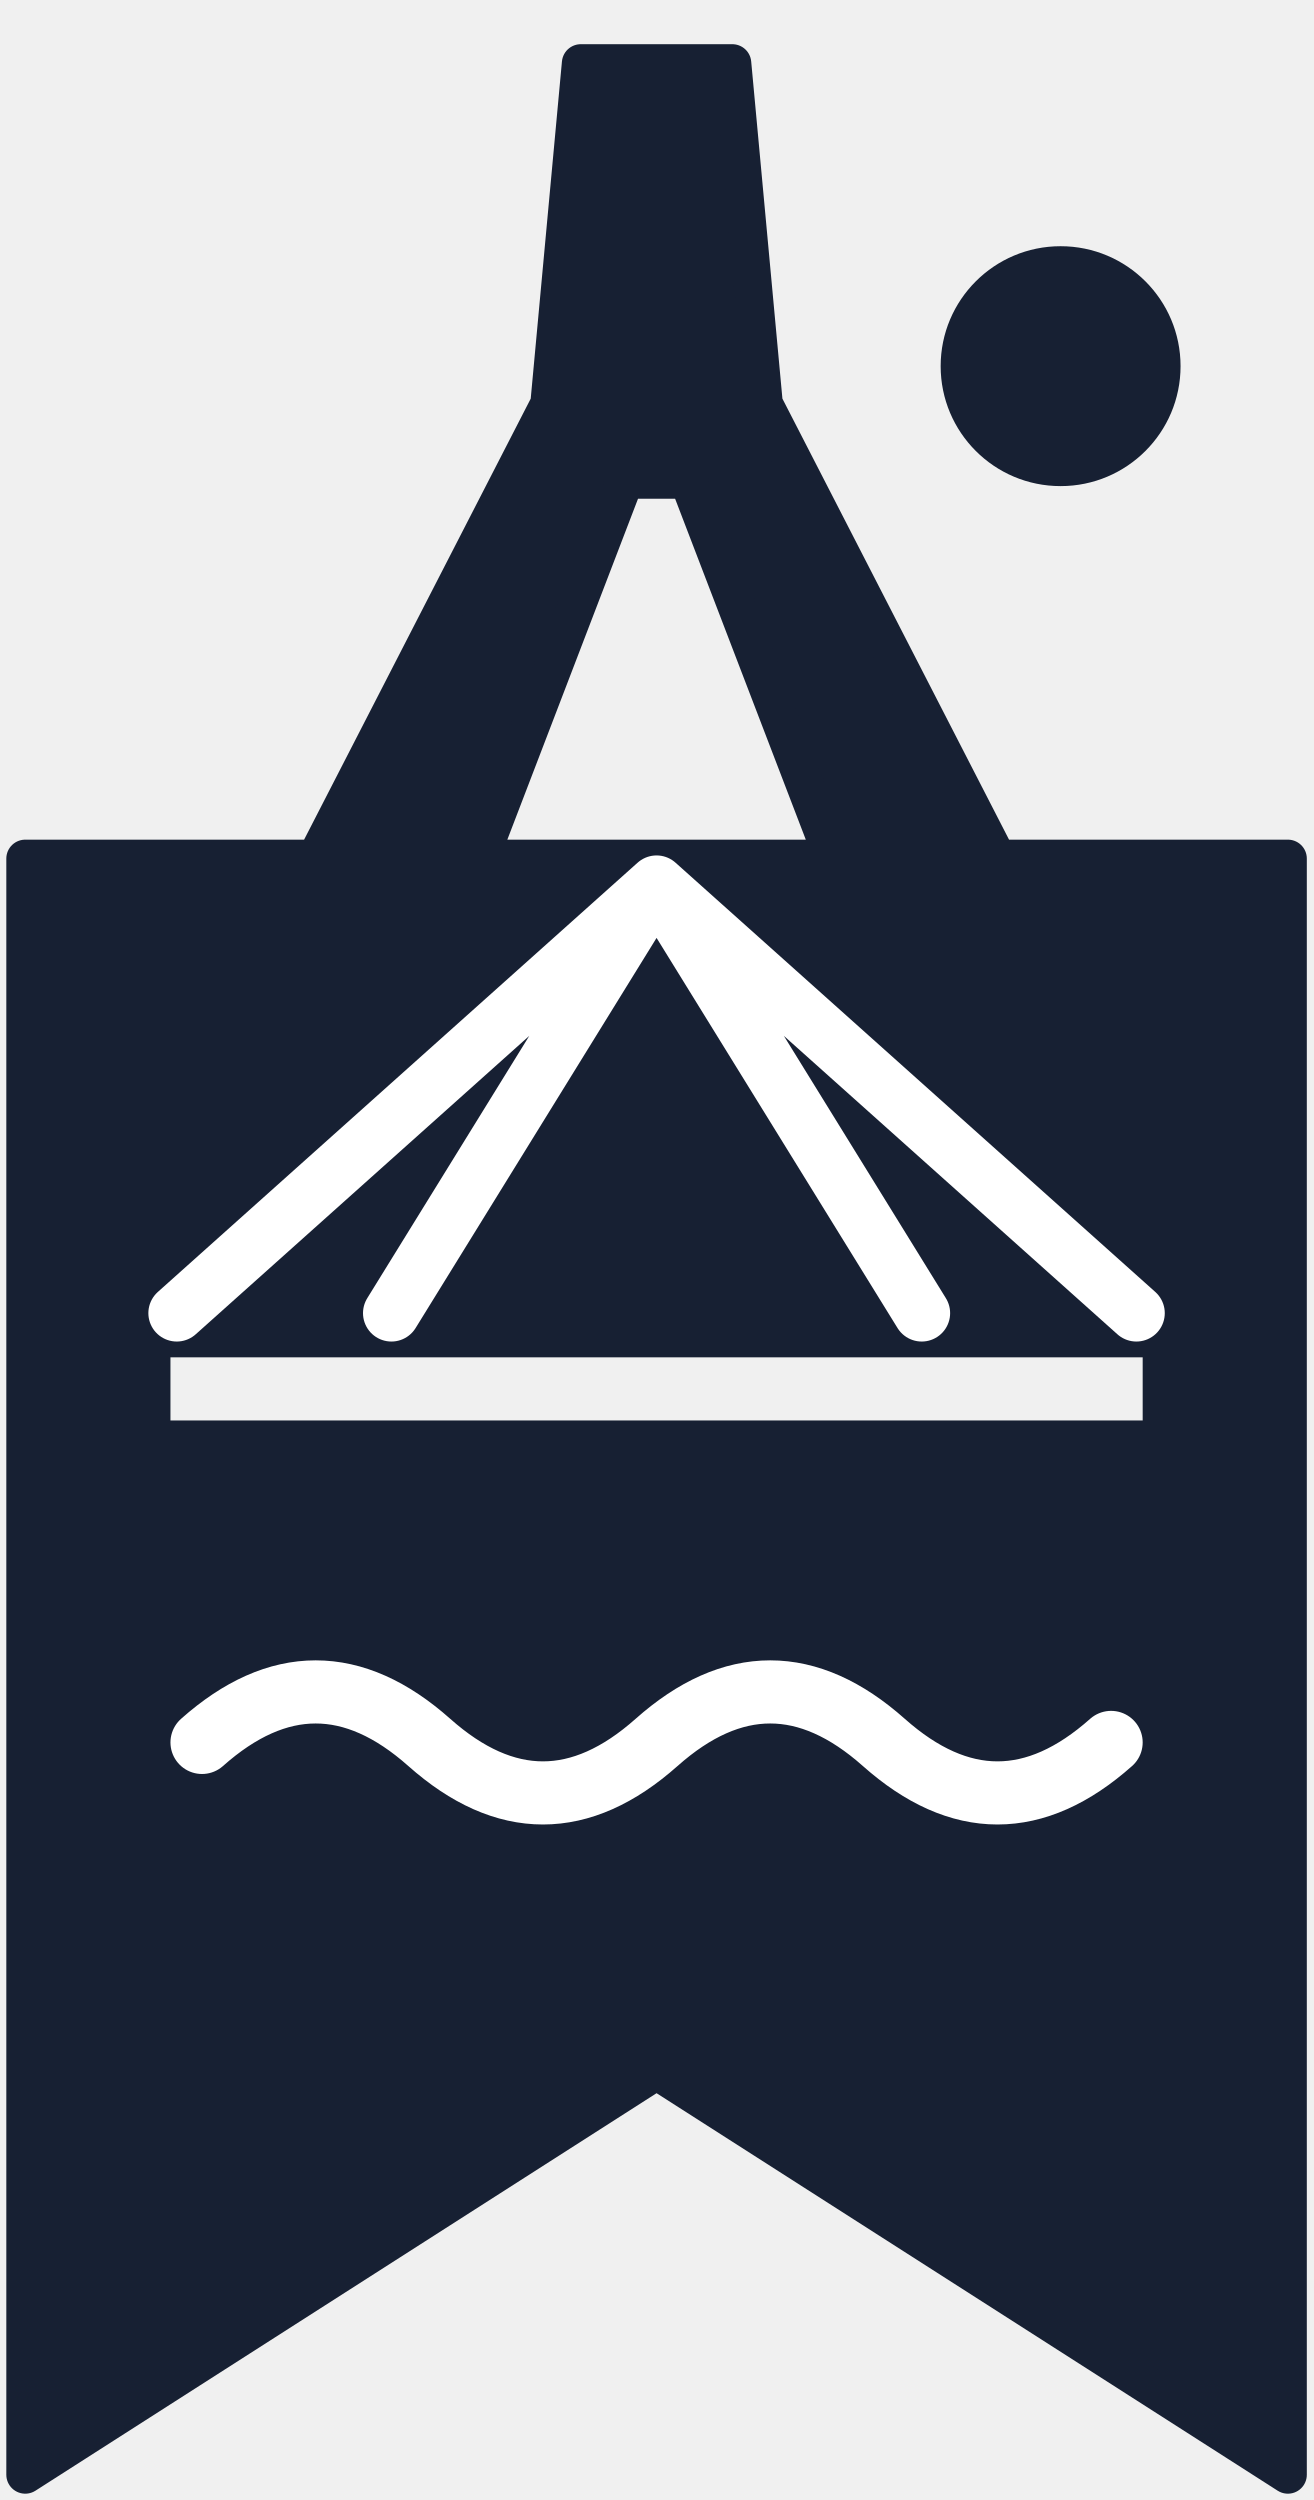
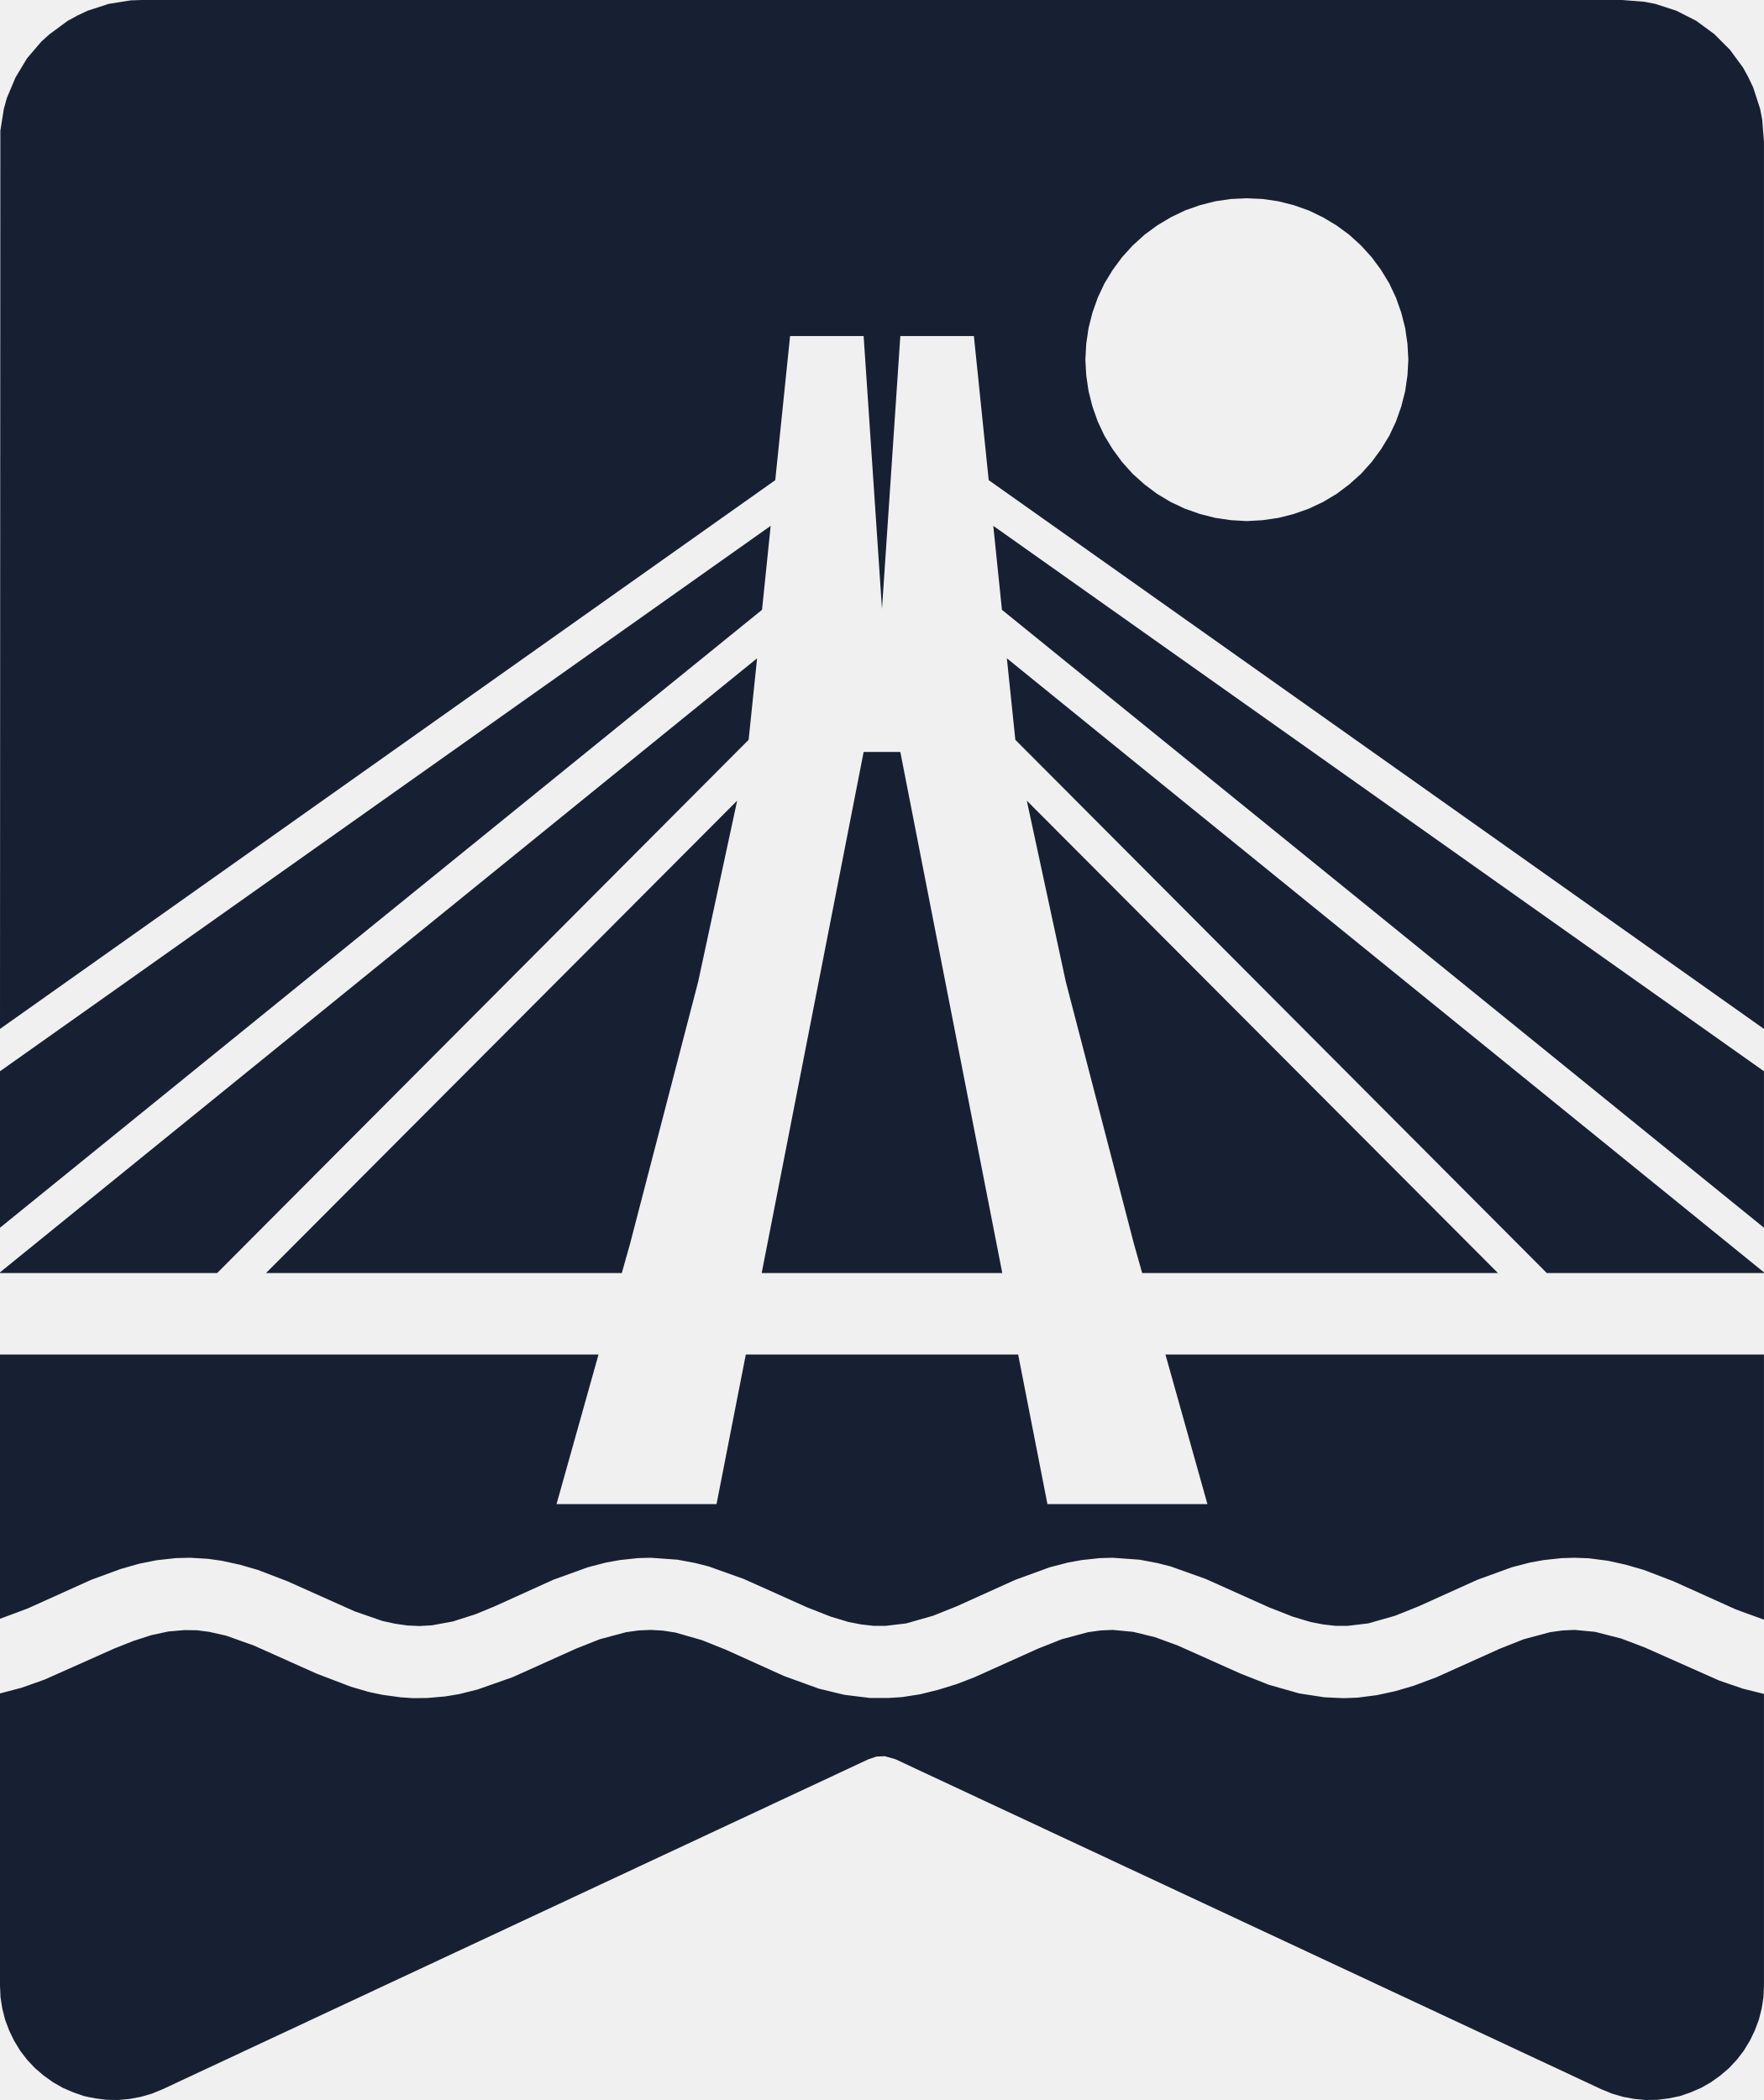
- <svg xmlns="http://www.w3.org/2000/svg" viewBox="-2 -2 104 198" aria-hidden="true" focusable="false">
-   <path fill="#172033" fill-rule="evenodd" stroke="#172033" stroke-width="3" stroke-linejoin="round" d="M44 3H56L58.5 30L77 66H100V194L50 162L0 194V66H23L41.5 30ZM47.5 36H52.5L64 66H36ZM10 104H90V112H10Z" />
-   <g fill="none" stroke="#FFFFFF" stroke-width="4.5" stroke-linecap="round">
-     <path d="M50 68L12 102M50 68L29 102M50 68L71 102M50 68L88 102" />
-     <path d="M14 136q9-8 18 0t18 0t18 0t18 0" stroke-width="5" />
-   </g>
-   <circle cx="82" cy="27" r="9.5" fill="#172033" />
+ <svg xmlns="http://www.w3.org/2000/svg" viewBox="0 0 100 119.05" aria-hidden="true" focusable="false">
+   <path fill="#172033" fill-rule="evenodd" d="M0 58.33L43.95 27.22L44.79 19.05L48.96 19.05L50 34.52L51.04 19.05L55.21 19.05L56.05 27.22L100 58.33L100 8.04L99.9 6.78L99.78 6.16L99.39 4.96L99.12 4.39L98.82 3.84L98.07 2.82L97.18 1.93L96.16 1.18L95.04 0.61L93.84 0.22L93.22 0.1L91.96 0L8.04 0L7.41 0.02L6.16 0.22L4.96 0.61L4.39 0.88L3.84 1.18L2.82 1.93L2.35 2.35L1.53 3.31L0.88 4.39L0.39 5.55L0.22 6.16L0.02 7.41ZM79.79 19.49L79.84 20.39L79.79 21.28L79.66 22.17L79.44 23.04L79.14 23.89L78.76 24.7L78.29 25.47L77.76 26.19L77.16 26.86L76.49 27.46L75.77 28L75 28.46L74.19 28.84L73.34 29.14L72.47 29.36L71.58 29.49L70.68 29.54L69.79 29.49L68.9 29.36L68.03 29.14L67.18 28.84L66.37 28.46L65.6 28L64.88 27.46L64.21 26.86L63.61 26.19L63.08 25.47L62.61 24.7L62.23 23.89L61.93 23.04L61.71 22.17L61.58 21.28L61.53 20.39L61.58 19.49L61.71 18.6L61.93 17.73L62.23 16.88L62.61 16.07L63.08 15.3L63.61 14.58L64.21 13.92L64.88 13.31L65.6 12.78L66.37 12.32L67.18 11.93L68.03 11.63L68.9 11.41L69.79 11.28L70.68 11.24L71.58 11.28L72.47 11.41L73.34 11.63L74.19 11.93L75 12.32L75.77 12.78L76.49 13.31L77.16 13.92L77.76 14.58L78.29 15.3L78.76 16.07L79.14 16.88L79.44 17.73L79.66 18.6ZM0 69.6L43.2 34.57L43.69 29.81L0 60.73ZM0 72.17L12.31 72.17L42.44 41.94L42.92 37.32L0 72.13ZM0 91.77L1.58 91.18L5.17 89.56L6.83 88.95L7.88 88.65L8.88 88.45L9.97 88.33L10.77 88.31L11.79 88.37L12.57 88.48L13.58 88.7L14.62 89L16.29 89.64L20.11 91.35L21.67 91.89L22.4 92.05L23.1 92.15L23.79 92.18L24.49 92.14L25.68 91.92L26.96 91.51L28.05 91.06L31.36 89.56L33.32 88.85L34.36 88.58L35.14 88.44L36.16 88.33L36.89 88.31L38.41 88.42L39.42 88.61L40.17 88.8L42.16 89.51L45.75 91.12L47.1 91.65L48.1 91.95L48.82 92.09L49.52 92.17L50.21 92.17L51.38 92.03L52.89 91.6L54.24 91.06L57.56 89.56L59.51 88.85L60.55 88.58L61.33 88.44L62.35 88.33L63.08 88.31L64.6 88.42L65.61 88.61L66.36 88.8L68.35 89.51L71.94 91.12L73.29 91.65L74.29 91.95L75.01 92.09L75.71 92.17L76.4 92.17L77.57 92.03L79.08 91.6L80.43 91.06L83.75 89.56L85.7 88.85L86.74 88.58L87.52 88.44L88.54 88.33L89.27 88.31L90.07 88.34L91.15 88.48L92.15 88.7L93.19 89L94.86 89.64L98.41 91.24L100 91.82L100 76.79L66.07 76.79L68.45 85.27L59.38 85.27L57.72 76.79L42.28 76.79L40.62 85.27L31.55 85.27L33.93 76.79L0 76.79ZM0 112.58L0.03 113.23L0.13 113.87L0.29 114.5L0.52 115.11L0.8 115.69L1.14 116.25L1.53 116.76L1.98 117.24L2.47 117.66L3 118.04L3.56 118.36L4.16 118.62L4.77 118.83L5.41 118.96L6.05 119.04L6.7 119.05L7.35 118.99L7.99 118.87L8.61 118.69L9.22 118.44L49.24 99.73L49.69 99.58L50.16 99.56L50.76 99.73L90.78 118.44L91.39 118.69L92.01 118.87L92.65 118.99L93.3 119.05L93.95 119.04L94.59 118.96L95.23 118.83L95.84 118.62L96.44 118.36L97 118.04L97.53 117.66L98.02 117.24L98.47 116.76L98.86 116.25L99.2 115.69L99.48 115.11L99.71 114.5L99.87 113.87L99.97 113.23L100 112.58L100 96.03L98.8 95.73L97.46 95.27L93.25 93.4L91.91 92.89L90.43 92.51L89.27 92.4L88.58 92.43L87.87 92.53L86.38 92.93L85.04 93.46L81.42 95.09L80.13 95.57L79.11 95.87L78.05 96.1L76.97 96.24L76.17 96.27L75.08 96.22L73.65 96L71.93 95.51L70.31 94.87L66.78 93.29L65.47 92.81L64.24 92.51L63.08 92.4L62.39 92.43L61.68 92.53L60.19 92.93L58.85 93.46L55.23 95.09L54.24 95.47L53.21 95.79L52.16 96.05L51.14 96.21L50.35 96.26L49.32 96.26L47.87 96.08L46.42 95.73L44.46 95.02L41.14 93.52L39.79 92.98L38.29 92.55L37.58 92.44L36.89 92.4L36.2 92.43L35.49 92.53L34 92.93L32.66 93.46L29.06 95.08L27.07 95.78L26.03 96.04L25.25 96.17L24.23 96.26L23.43 96.27L22.7 96.22L21.68 96.08L20.92 95.92L19.89 95.62L17.95 94.88L14.4 93.29L12.83 92.73L11.86 92.51L11.16 92.42L10.47 92.41L9.54 92.49L8.57 92.7L7.55 93.03L6.47 93.46L2.52 95.22L1.22 95.68L0 96ZM100 72.13L57.08 37.32L57.56 41.94L87.69 72.17L100 72.17ZM100 60.73L56.31 29.81L56.8 34.57L100 69.6ZM41.79 45.39L15.08 72.17L35.25 72.17L35.71 70.54L39.58 55.65ZM43.18 72.17L56.82 72.17L51.04 42.63L48.96 42.63ZM64.75 72.17L84.92 72.17L58.21 45.39L60.42 55.65L64.29 70.54Z" />
</svg>
